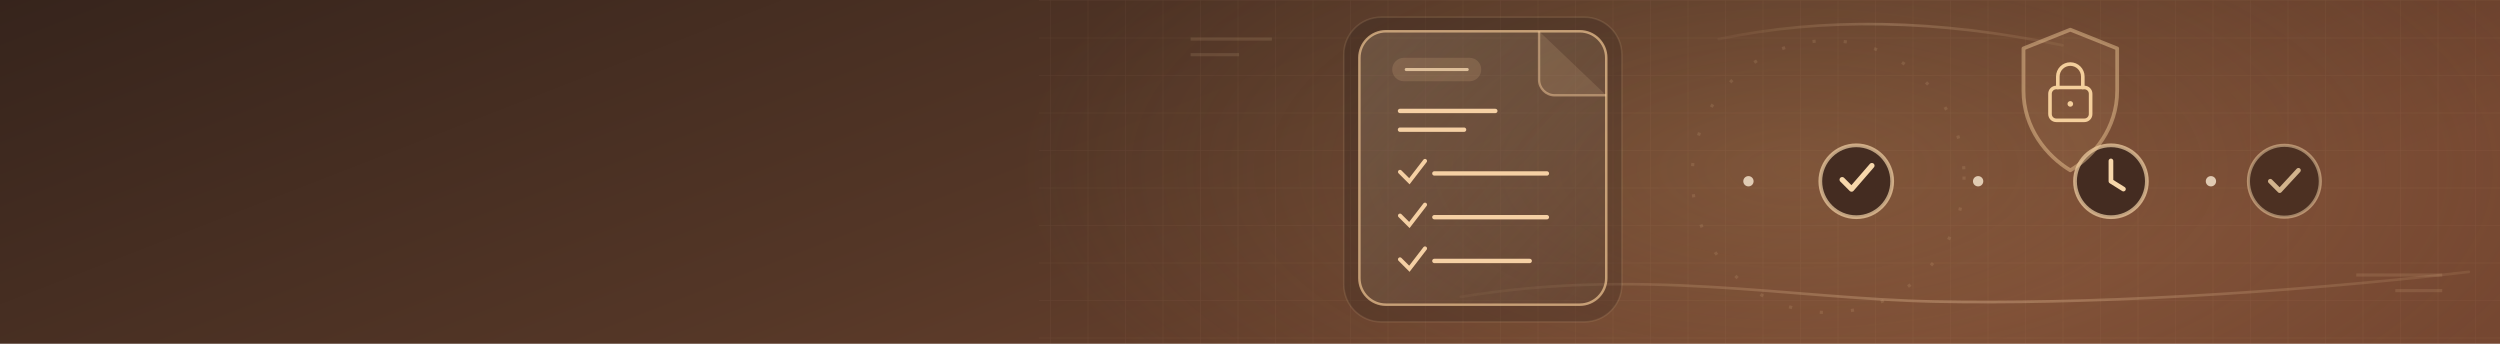
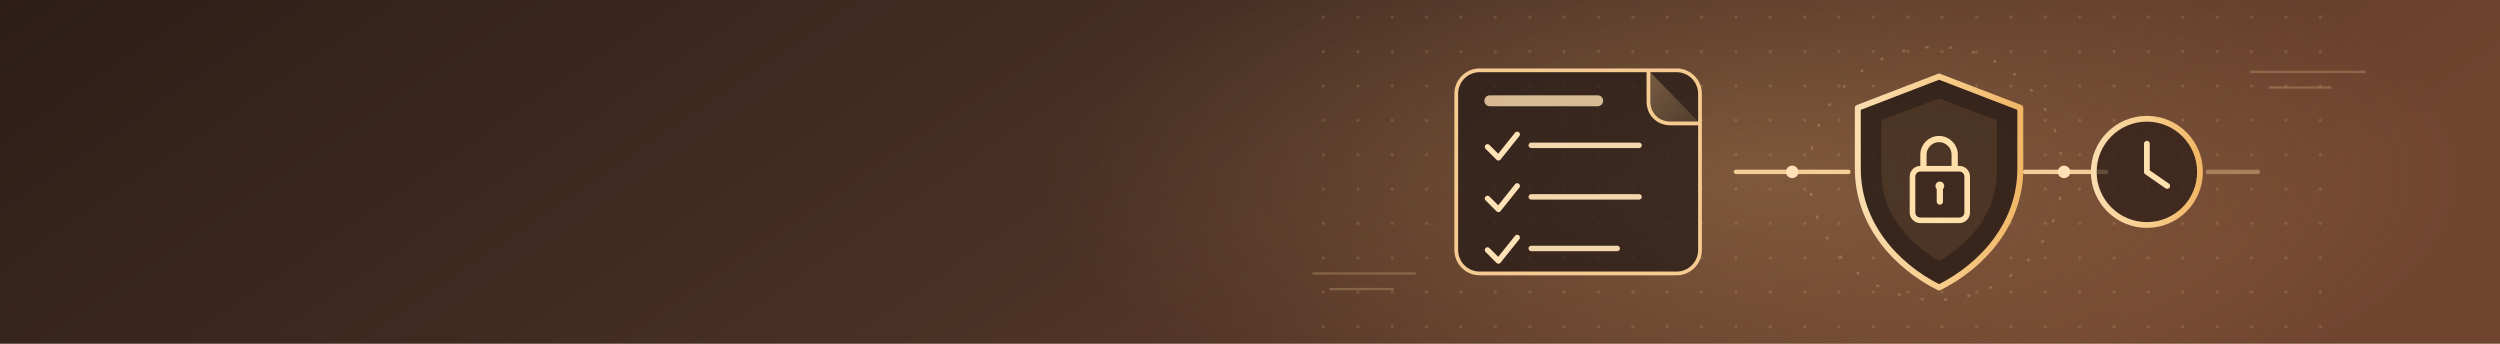
<svg xmlns="http://www.w3.org/2000/svg" viewBox="0 0 1600 220" aria-hidden="true">
  <defs>
-     <linearGradient id="bg" x1="0" x2="1" y1="0" y2=".35">
-       <stop stop-color="#36241c" />
-       <stop offset=".56" stop-color="#553727" />
-       <stop offset="1" stop-color="#754731" />
+     <linearGradient id="background" x1="0" y1="0" x2="1" y2=".2">
+       <stop stop-color="#2d1d18" />
+       <stop offset=".53" stop-color="#493024" />
+       <stop offset="1" stop-color="#704530" />
    </linearGradient>
-     <linearGradient id="line" x1="0" x2="1">
-       <stop stop-color="#eac292" stop-opacity=".2" />
-       <stop offset=".5" stop-color="#ffdab0" stop-opacity=".85" />
-       <stop offset="1" stop-color="#eac292" stop-opacity=".32" />
+     <linearGradient id="paper" x1="0" y1="0" x2="1" y2="1">
+       <stop stop-color="#e9bd84" stop-opacity=".36" />
+       <stop offset="1" stop-color="#e9bd84" stop-opacity=".13" />
    </linearGradient>
-     <radialGradient id="glow">
-       <stop stop-color="#e5ad70" stop-opacity=".2" />
-       <stop offset="1" stop-color="#e5ad70" stop-opacity="0" />
+     <linearGradient id="gold" x1="0" y1="0" x2="1" y2="0">
+       <stop stop-color="#f9ddaf" />
+       <stop offset=".55" stop-color="#f8cb89" />
+       <stop offset="1" stop-color="#f1b767" />
+     </linearGradient>
+     <radialGradient id="halo">
+       <stop stop-color="#f2bd76" stop-opacity=".23" />
+       <stop offset="1" stop-color="#f2bd76" stop-opacity="0" />
    </radialGradient>
-     <linearGradient id="card" x1="0" y1="0" x2="1" y2="1">
-       <stop stop-color="#f7deb8" stop-opacity=".18" />
-       <stop offset="1" stop-color="#f7deb8" stop-opacity=".04" />
-     </linearGradient>
-     <pattern id="mesh" width="24" height="24" patternUnits="userSpaceOnUse">
-       <path d="M24 0H0V24" fill="none" stroke="#ffe1b7" stroke-opacity=".055" stroke-width=".8" />
+     <pattern id="dots" width="22" height="22" patternUnits="userSpaceOnUse">
+       <circle cx="11" cy="11" r="1" fill="#f9d4a1" fill-opacity=".16" />
    </pattern>
  </defs>
-   <rect width="1600" height="220" fill="url(#bg)" />
-   <rect x="665" width="935" height="220" fill="url(#mesh)" />
-   <ellipse cx="1150" cy="108" rx="500" ry="220" fill="url(#glow)" />
-   <g fill="none" stroke="url(#line)" stroke-width="1.7" stroke-linecap="round">
-     <path d="M1075 116H1165M1211 116H1330M1370 116H1435" />
-     <path d="M935 190C1050 171 1145 191 1238 193S1460 188 1580 174" opacity=".35" />
-     <path d="M1100 25Q1200 4 1320 29" opacity=".26" />
+   <rect width="1600" height="220" fill="url(#background)" />
+   <rect x="830" y="0" width="660" height="220" fill="url(#dots)" />
+   <ellipse cx="1123" cy="113" rx="460" ry="180" fill="url(#halo)" />
+   <g transform="translate(932 45)">
+     <rect x="0" y="0" width="156" height="130" rx="15" fill="#241a17" fill-opacity=".72" stroke="#f6cb92" stroke-width="2.4" />
+     <path d="M123 0v20c0 8 6 14 14 14h19" fill="url(#paper)" stroke="#f6cb92" stroke-width="2.4" stroke-linejoin="round" />
+     <rect x="18" y="16" width="76" height="7" rx="3.5" fill="#ffe0b0" fill-opacity=".8" />
+     <g fill="none" stroke="#ffe2b6" stroke-width="3.5" stroke-linecap="round" stroke-linejoin="round">
+       <path d="m20 49 7 7 12-15 M20 82l7 7 12-15 M20 115l7 7 12-15" />
+       <path d="M48 48h69 M48 81h69 M48 114h55" opacity=".94" />
+     </g>
  </g>
-   <g transform="translate(870 20)">
-     <rect x="-10" y="-9" width="178" height="195" rx="24" fill="#241b18" fill-opacity=".22" stroke="#ffddac" stroke-opacity=".12" />
-     <rect x="0" y="0" width="158" height="175" rx="17" fill="url(#card)" stroke="#f4c996" stroke-opacity=".68" stroke-width="1.6" />
-     <path d="M115 0v31a10 10 0 0 0 10 10h33" fill="#f8d2a3" fill-opacity=".13" stroke="#f3c99a" stroke-opacity=".5" stroke-width="1.5" />
-     <g stroke="#f5d0a4" stroke-width="2.8" stroke-linecap="round" fill="none">
-       <path d="M26 51h61M26 63h41M48 91h72M48 119h72M48 147h61" />
-       <path d="m26 90 6 6 10-13 M26 118l6 6 10-13 M26 146l6 6 10-13" stroke-width="2.6" />
+   <g fill="none" stroke="#f4ce99" stroke-width="2.8" stroke-linecap="round">
+     <path d="M1111 110h72" />
+     <path d="M1296 110h52" />
+     <path d="M1413 110h32" stroke-opacity=".4" />
+   </g>
+   <g fill="#ffe1b5">
+     <circle cx="1147" cy="110" r="4" />
+     <circle cx="1321" cy="110" r="4" />
+   </g>
+   <g transform="translate(1186 49)">
+     <path d="M55 0 107 20v39c0 35-24 62-52 76C27 121 3 94 3 59V20L55 0Z" fill="#261a15" fill-opacity=".78" stroke="url(#gold)" stroke-width="3.8" stroke-linejoin="round" />
+     <path d="M55 14 92 28v32c0 26-15 45-37 58-22-13-37-32-37-58V28Z" fill="#d5a069" fill-opacity=".13" />
+     <g stroke="#ffdfaa" stroke-width="4" fill="none" stroke-linecap="round" stroke-linejoin="round">
+       <rect x="38" y="59" width="35" height="33" rx="5" fill="#40291f" stroke-width="3.6" />
+       <path d="M45 58v-8a10 10 0 0 1 20 0v8" />
+       <path d="M55.5 72v8" />
    </g>
-     <rect x="21" y="17" width="57" height="15" rx="7.5" fill="#eec795" fill-opacity=".16" />
-     <path d="M30 24.5h39" stroke="#f4d4ac" stroke-opacity=".8" stroke-width="2" stroke-linecap="round" />
+     <circle cx="55.5" cy="70" r="2.8" fill="#ffdfaa" />
  </g>
-   <g stroke="#f7d7ab" fill="none" stroke-linecap="round" stroke-linejoin="round">
-     <circle cx="1188" cy="116" r="23" stroke-opacity=".68" stroke-width="2.4" fill="#442c21" />
-     <path d="m1179 115 6 6 13-15" stroke-width="3.4" />
-     <circle cx="1351" cy="116" r="23" stroke-opacity=".68" stroke-width="2.4" fill="#442c21" />
-     <path d="M1351 103v13l8 5" stroke-width="3" />
-     <circle cx="1462" cy="116" r="23" stroke-opacity=".5" stroke-width="2" fill="#4c3022" />
-     <path d="m1453 116 6 6 12-13" stroke-opacity=".78" stroke-width="3" />
+   <g transform="translate(1374 110)" fill="none" stroke="#ffe0ae" stroke-width="3.7" stroke-linecap="round" stroke-linejoin="round">
+     <circle r="34" fill="#2b1d17" fill-opacity=".72" stroke="url(#gold)" />
+     <path d="M0-18v18l13 9" />
  </g>
-   <g fill="#fff0d9" opacity=".76">
-     <circle cx="1119" cy="116" r="3.3" />
-     <circle cx="1266" cy="116" r="3.3" />
-     <circle cx="1415" cy="116" r="3.3" />
-   </g>
-   <g transform="translate(1290 19)" stroke="#f4cf9c" stroke-linecap="round" stroke-linejoin="round" fill="none">
-     <path d="M35 0 65 12v27c0 24-15 42-30 51C20 81 5 63 5 39V12Z" stroke-opacity=".45" stroke-width="2.4" fill="#e2b785" fill-opacity=".08" />
-     <rect x="22" y="37" width="26" height="21" rx="4" stroke-width="2.3" />
-     <path d="M27 37v-7a8 8 0 0 1 16 0v7" stroke-width="2.3" />
-     <circle cx="35" cy="47.5" r="1.8" fill="#f4cf9c" stroke="none" />
-   </g>
-   <g fill="none" stroke="#ffdbac" stroke-opacity=".12" stroke-width="2">
-     <path d="M762 25h52M762 35h31M1508 176h55M1533 186h30" />
-     <circle cx="1170" cy="113" r="87" stroke-dasharray="2 18" />
+   <g fill="none" stroke="#f4cd92" stroke-width="1.5" opacity=".25">
+     <path d="M840 175h66M851 185h41 M1440 46h74 M1452 56h40" />
+     <circle cx="1239" cy="111" r="81" stroke-dasharray="2 13" />
  </g>
</svg>
